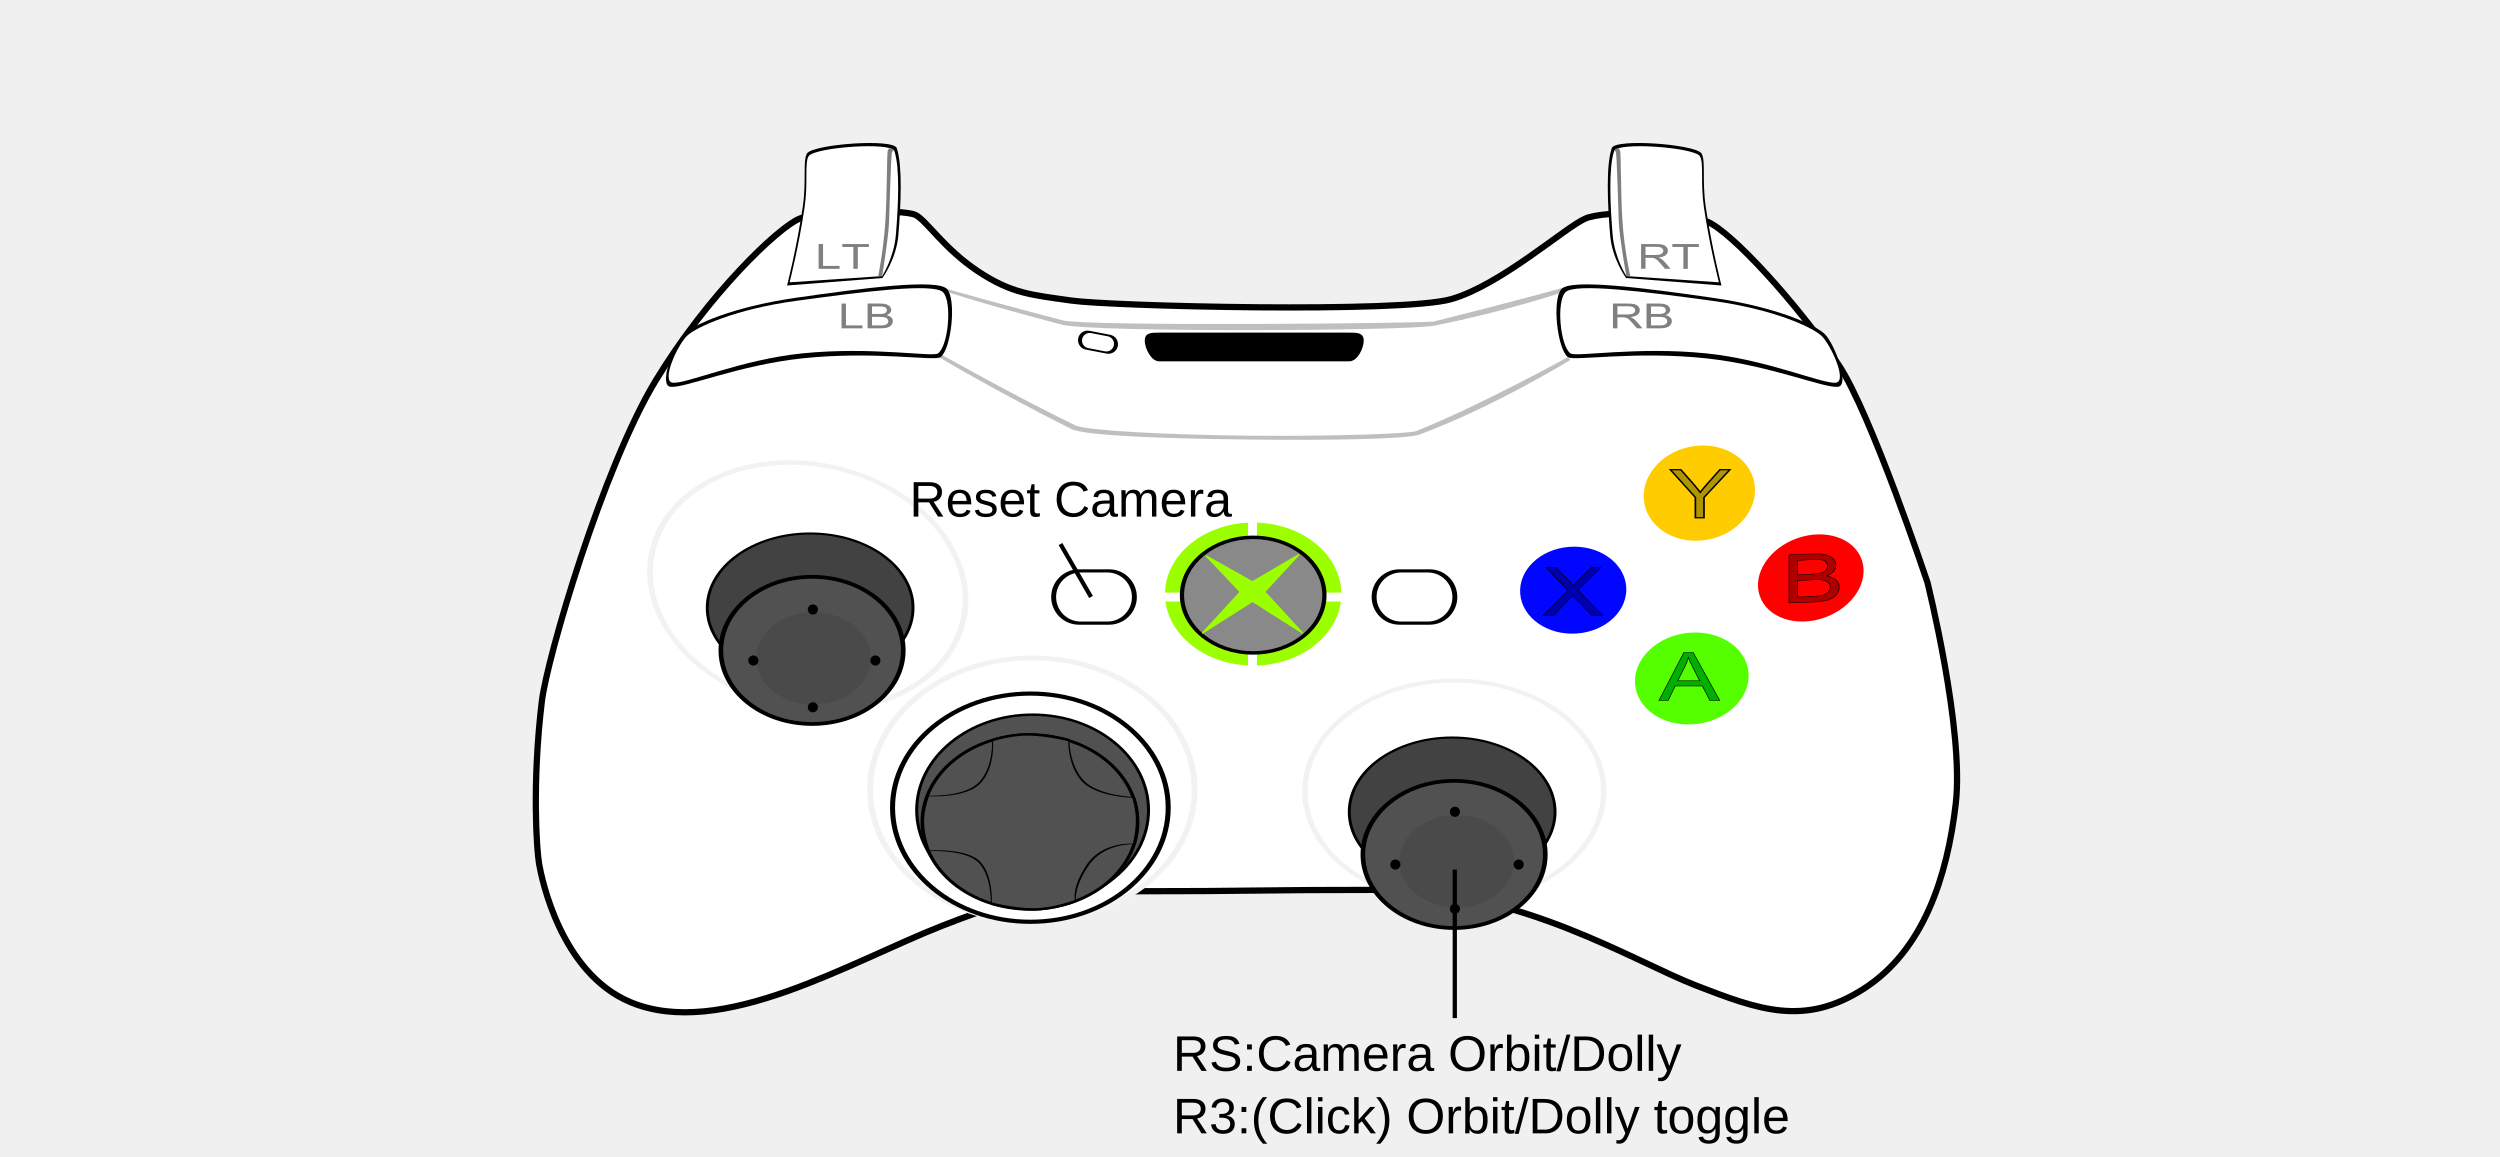
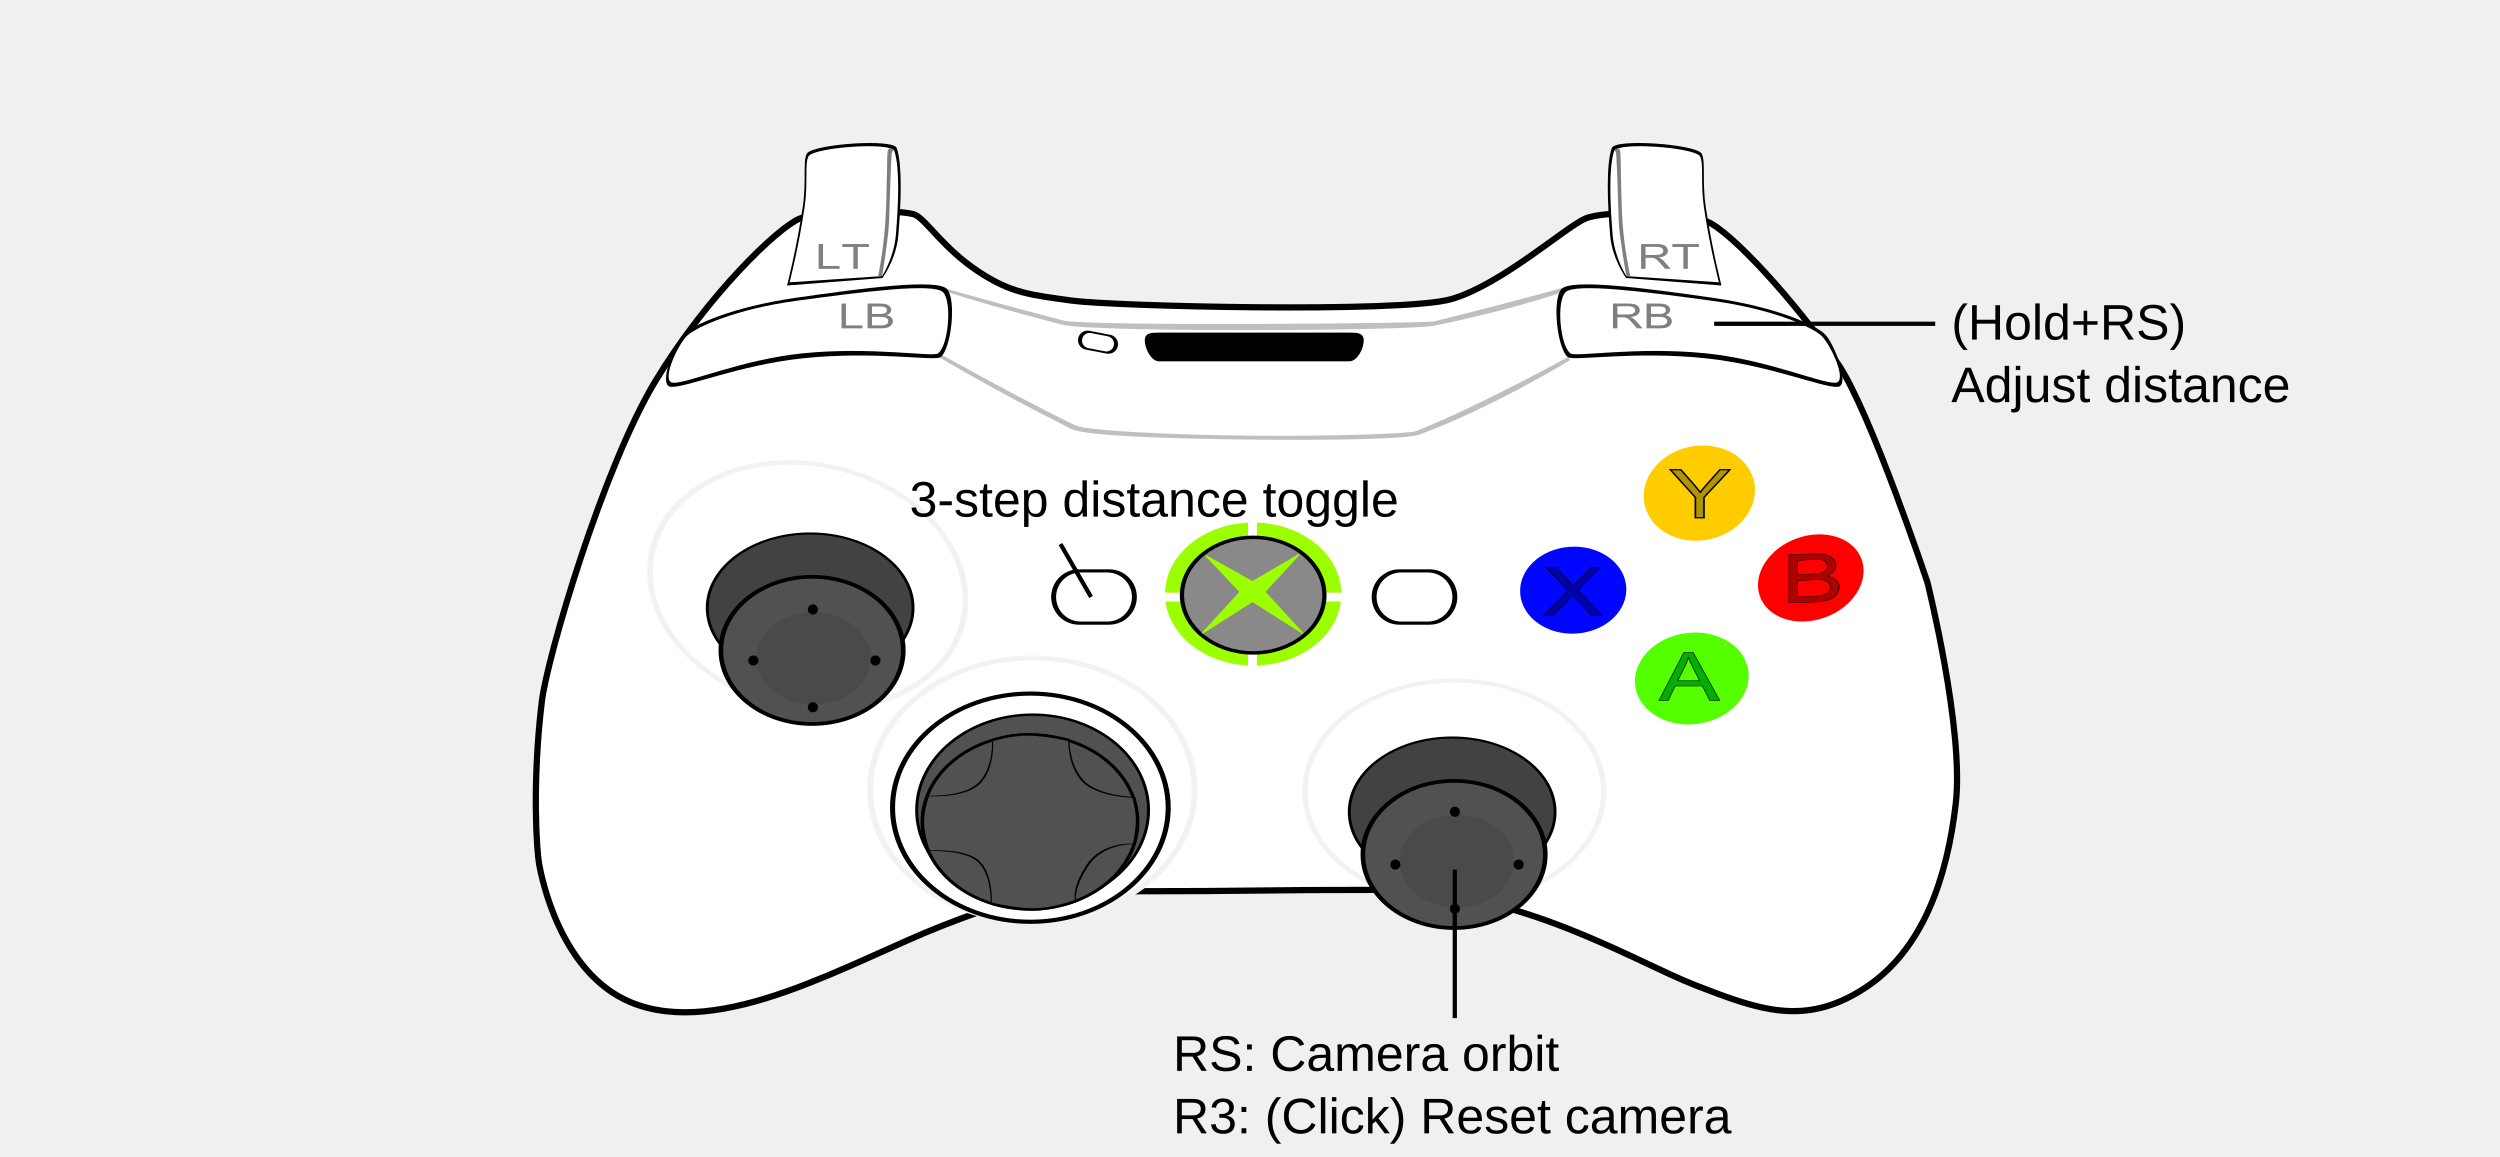
<svg xmlns="http://www.w3.org/2000/svg" version="1.1" width="2000" height="925" viewBox="0 0 2000 925" id="svg2" xml:space="preserve" style="overflow:visible">
  <defs id="defs588">
    <rect x="284.699" y="548.769" width="51.576" height="37.135" id="rect3304" />
  </defs>
  <g id="Shape_1_1_-0" style="overflow:visible;stroke:#000000;stroke-width:5;stroke-miterlimit:4;stroke-dasharray:none;stroke-opacity:1">
    <g id="Shape_1-2" style="stroke:#000000;stroke-width:5;stroke-miterlimit:4;stroke-dasharray:none;stroke-opacity:1">
      <g id="g42-9" style="stroke:#000000;stroke-width:5;stroke-miterlimit:4;stroke-dasharray:none;stroke-opacity:1">
        <path d="m 1541.95,465.9 c 0,0 -45.682,-136.815 -71.429,-174.57 -34.014,-49.878 -85.436,-106.057 -104.71,-113.992 -19.274,-7.935 -81.633,-9.301 -97.506,-2.5 -15.872,6.802 -67.66,53.145 -107.343,64.48 -39.683,11.335 -272.074,5.668 -303.82,1.134 -31.746,-4.534 -47.753,-5.435 -74.964,-23.572 -27.211,-18.137 -40.781,-40.408 -49.852,-44.942 -9.069,-4.534 -75.498,-3.9 -92.505,2.9 -17.007,6.802 -73.429,60.68 -115.379,129.827 -41.95,69.148 -86.697,221.056 -90.971,256.456 -7.937,65.748 -4.134,119.361 -2.134,130.361 2,11 16.959,86.645 72.929,110.19 72.516,30.507 175.672,-32.14 249.496,-61.058 76.927,-30.134 95.033,-27.595 148.73,-27.595 106.576,0 98.615,-1.133 205.216,-1.133 108.843,0 199.412,57.313 249.299,76.583 49.887,19.27 86.436,33.106 134.055,2.5 47.619,-30.606 66.76,-89.285 73.563,-148.231 C 1571.428,583.792 1541.95,465.9 1541.95,465.9 Z" id="path44-5" style="fill:#ffffff;stroke:#000000;stroke-width:5;stroke-miterlimit:4;stroke-dasharray:none;stroke-opacity:1" />
      </g>
    </g>
  </g>
  <g id="Shape_16_copy_2_1_">
    <g id="Shape_16_copy_2">
      <g id="g48">
        <ellipse cx="825.894" cy="631.74" rx="132.164" ry="107.348" id="ellipse50" style="fill:#f2f2f2" />
      </g>
    </g>
  </g>
  <g id="Shape_16_copy_3_1_">
    <g id="Shape_16_copy_3">
      <g id="g54">
        <ellipse cx="825.894" cy="631.74" rx="127.415" ry="103.491" id="ellipse56" style="fill:#ffffff" />
      </g>
    </g>
  </g>
  <g id="Shape_16_copy_4_1_">
    <g id="Shape_16_copy_4">
      <g id="g60">
        <ellipse cx="1163.479" cy="633.147" rx="121.673" ry="90.324" id="ellipse62" style="fill:#f2f2f2" />
      </g>
    </g>
  </g>
  <g id="Shape_16_copy_5_1_">
    <g id="Shape_16_copy_5">
      <g id="g66">
        <ellipse cx="1163.479" cy="633.148" rx="117.301" ry="87.079" id="ellipse68" style="fill:#ffffff" />
      </g>
    </g>
  </g>
  <g id="Shape_16_copy_6_1_">
    <g id="Shape_16_copy_6">
      <g id="g72">
        <path d="m 660.585,370.764 c -70.526,-12.48 -134.135,21.246 -142.073,75.328 -7.938,54.083 42.798,108.042 113.324,120.521 70.526,12.479 134.135,-21.246 142.073,-75.328 7.939,-54.083 -42.798,-108.042 -113.324,-120.521 z" id="path74" style="fill:#f2f2f2" />
      </g>
    </g>
  </g>
  <g id="Shape_16_copy_7_1_">
    <g id="Shape_16_copy_7">
      <g id="g78">
        <path d="m 660.068,374.282 c -67.992,-12.031 -129.314,20.482 -136.968,72.622 -7.653,52.139 41.26,104.159 109.252,116.19 67.992,12.031 129.314,-20.482 136.968,-72.622 7.654,-52.138 -41.259,-104.159 -109.252,-116.19 z" id="path80" style="fill:#ffffff" />
      </g>
    </g>
  </g>
  <g id="Shape_16_1_">
    <g id="Shape_16">
      <g id="g84">
        <ellipse cx="824.299" cy="646.14" rx="112.28" ry="92.953" id="ellipse86" />
      </g>
    </g>
  </g>
  <g id="Shape_16_copy_1_">
    <g id="Shape_16_copy">
      <g id="g90">
        <ellipse cx="824.299" cy="646.14" rx="108.246" ry="89.613" id="ellipse92" style="fill:#ffffff" />
      </g>
    </g>
  </g>
  <g id="Shape_12_1_">
    <g id="Shape_12">
      <g id="g96">
        <ellipse cx="1161.724" cy="649.541" rx="83.492" ry="60.363" id="ellipse98" />
      </g>
    </g>
  </g>
  <g id="Shape_12_copy_6_1_">
    <g id="Shape_12_copy_6">
      <g id="g102">
        <ellipse cx="1161.724" cy="649.54" rx="81.133" ry="58.657" id="ellipse104" style="fill:#424242" />
      </g>
    </g>
  </g>
  <g id="Shape_12_copy_1_">
    <g id="Shape_12_copy">
      <g id="g108">
        <ellipse cx="1163.266" cy="683.548" rx="74.83" ry="60.363" id="ellipse110" />
      </g>
    </g>
  </g>
  <g id="Shape_12_copy_7_1_">
    <g id="Shape_12_copy_7">
      <g id="g114">
        <ellipse cx="1163.266" cy="683.548" rx="71.107" ry="57.36" id="ellipse116" style="fill:#515151" />
      </g>
    </g>
  </g>
  <g id="Shape_12_copy_8_1_">
    <g id="Shape_12_copy_8">
      <g id="g120">
        <ellipse cx="1165.399" cy="688.949" rx="45.898" ry="37.025" id="ellipse122" style="fill:#4a4a4a" />
      </g>
    </g>
  </g>
  <g id="Shape_12_copy_4_1_">
    <g id="Shape_12_copy_4">
      <g id="g126">
        <ellipse cx="826.082" cy="648.099" rx="93.945" ry="77.369" id="ellipse128" />
      </g>
    </g>
  </g>
  <g id="Shape_12_copy_5_1_">
    <g id="Shape_12_copy_5">
      <g id="g132">
        <ellipse cx="826.082" cy="648.097" rx="91.527" ry="75.377" id="ellipse134" style="fill:#515151" />
      </g>
    </g>
  </g>
  <g id="Shape_15_1_">
    <g id="Shape_15">
      <g id="g138">
        <ellipse cx="823.979" cy="657.588" rx="87.538" ry="70.967" id="ellipse140" />
      </g>
    </g>
  </g>
  <g id="Shape_15_copy_1_">
    <g id="Shape_15_copy">
      <g id="g144">
        <ellipse cx="823.979" cy="657.589" rx="84.738" ry="68.698" id="ellipse146" style="fill:#515151" />
      </g>
    </g>
  </g>
  <g id="Shape_14_1_">
    <g id="Shape_14">
      <g id="g150">
        <path d="m 908.091,637.662 c 0,0 -29.34,-0.686 -41.231,-13.424 -11.892,-12.739 -11.401,-33.105 -11.401,-33.105 0,0 -16.461,-4.181 -31.472,-4.598 -15.558,-0.432 -30.371,4.613 -30.371,4.613 0,0 1.699,21.69 -10.193,34.43 -11.892,12.738 -42.455,10.893 -42.455,10.893 0,0 -4.113,10.239 -4.113,20.857 0,11.433 4.8,23.646 4.8,23.646 0,0 30.041,-2.025 41.083,9.015 11.043,11.04 9.851,33.76 9.851,33.76 0,0 17.824,4.8 34.156,4.8 16.789,0 34.154,-6.857 34.154,-6.857 0,0 -2.696,-10.635 10.045,-29.318 12.741,-18.683 37.671,-17.017 37.671,-17.017 0,0 2.263,-8.428 2.472,-18.036 0.214,-9.921 -2.996,-19.659 -2.996,-19.659 z" id="path152" />
      </g>
    </g>
  </g>
  <g id="Shape_14_copy_1_">
    <g id="Shape_14_copy">
      <g id="g156">
        <path d="m 905.756,638.214 c 0,0 -28.526,-0.667 -40.088,-13.052 -11.562,-12.386 -11.084,-32.187 -11.084,-32.187 0,0 -16.004,-4.064 -30.598,-4.47 -15.127,-0.42 -29.528,4.485 -29.528,4.485 0,0 1.651,21.088 -9.91,33.474 -11.562,12.385 -41.276,10.59 -41.276,10.59 0,0 -4,9.955 -4,20.278 0,11.115 4.667,22.99 4.667,22.99 0,0 29.207,-1.97 39.942,8.765 10.736,10.733 9.577,32.822 9.577,32.822 0,0 17.33,4.666 33.209,4.666 16.322,0 33.206,-6.666 33.206,-6.666 0,0 -2.622,-10.34 9.766,-28.504 12.387,-18.165 36.624,-16.545 36.624,-16.545 0,0 2.2,-8.194 2.403,-17.535 0.21,-9.643 -2.91,-19.111 -2.91,-19.111 z" id="path158" style="fill:#515151" />
      </g>
    </g>
  </g>
  <g id="Shape_13_1_">
    <g id="Shape_13">
      <g id="g162">
        <circle cx="1163.908" cy="649.43" r="4.057" id="circle164" />
      </g>
    </g>
  </g>
  <g id="Shape_13_copy_1_">
    <g id="Shape_13_copy">
      <g id="g168">
        <circle cx="1163.908" cy="727.047" r="4.057" id="circle170" />
      </g>
    </g>
  </g>
  <g id="Shape_13_copy_2_1_">
    <g id="Shape_13_copy_2">
      <g id="g174">
        <circle cx="1214.928" cy="691.64" r="4.057" id="circle176" />
      </g>
    </g>
  </g>
  <g id="Shape_13_copy_3_1_">
    <g id="Shape_13_copy_3">
      <g id="g180">
        <circle cx="1116.289" cy="691.64" r="4.057" id="circle182" />
      </g>
    </g>
  </g>
  <g id="Shape_13_copy_4_1_">
    <g id="Shape_13_copy_4">
      <g id="g186">
        <circle cx="643.5" cy="480.794" r="4.057" id="circle188" />
      </g>
    </g>
  </g>
  <g id="Shape_12_copy_9_1_">
    <g id="Shape_12_copy_9">
      <g id="g192">
        <ellipse cx="648.118" cy="486.305" rx="83.492" ry="60.363" id="ellipse194" />
      </g>
    </g>
  </g>
  <g id="Shape_12_copy_10_1_">
    <g id="Shape_12_copy_10">
      <g id="g198">
        <ellipse cx="648.118" cy="486.305" rx="81.133" ry="58.657" id="ellipse200" style="fill:#424242" />
      </g>
    </g>
  </g>
  <g id="Shape_12_copy_11_1_">
    <g id="Shape_12_copy_11">
      <g id="g204">
        <ellipse cx="649.66" cy="520.313" rx="74.83" ry="60.363" id="ellipse206" />
      </g>
    </g>
  </g>
  <g id="Shape_12_copy_12_1_">
    <g id="Shape_12_copy_12">
      <g id="g210">
        <ellipse cx="649.66" cy="520.313" rx="71.107" ry="57.36" id="ellipse212" style="fill:#515151" />
      </g>
    </g>
  </g>
  <g id="Shape_12_copy_13_1_">
    <g id="Shape_12_copy_13">
      <g id="g216">
        <ellipse cx="650.794" cy="526.713" rx="45.898" ry="37.025" id="ellipse218" style="fill:#4a4a4a" />
      </g>
    </g>
  </g>
  <g id="Shape_13_copy_8_1_">
    <g id="Shape_13_copy_8">
      <g id="g222">
        <circle cx="650.303" cy="565.813" r="4.057" id="circle224" />
      </g>
    </g>
  </g>
  <g id="Shape_13_copy_9_1_">
    <g id="Shape_13_copy_9">
      <g id="g228">
        <circle cx="700.322" cy="528.404" r="4.057" id="circle230" />
      </g>
    </g>
  </g>
  <g id="Shape_13_copy_10_1_">
    <g id="Shape_13_copy_10">
      <g id="g234">
        <circle cx="602.684" cy="528.404" r="4.057" id="circle236" />
      </g>
    </g>
  </g>
  <g id="Shape_13_copy_11_1_">
    <g id="Shape_13_copy_11">
      <g id="g240">
        <circle cx="650.303" cy="487.595" r="4.057" id="circle242" />
      </g>
    </g>
  </g>
  <g id="Shape_11_1_" style="fill:#ffcc00;stroke:#000000;stroke-width:0;stroke-miterlimit:4;stroke-opacity:1;stroke-dasharray:none">
    <g id="g246" style="fill:#ffcc00;stroke:#000000;stroke-width:0;stroke-miterlimit:4;stroke-opacity:1;stroke-dasharray:none">
      <path d="m 1404.198,394.455 c 0,20.888 -20.043,37.821 -44.767,37.821 -24.724,0 -44.767,-16.933 -44.767,-37.821 0,-20.888 20.043,-37.821 44.767,-37.821 24.724,0 44.767,16.933 44.767,37.821 z" transform="matrix(0.9811,-0.1937,0.1937,0.9811,-50.6621,270.8244)" id="ellipse248" style="fill:#ffcc00;stroke:#000000;stroke-width:0;stroke-miterlimit:4;stroke-opacity:1;stroke-dasharray:none" />
    </g>
  </g>
  <g id="Shape_11_copy_1_" style="stroke:#000000;stroke-width:0;stroke-miterlimit:4;stroke-opacity:1;stroke-dasharray:none">
    <g id="Shape_11_copy" style="stroke:#000000;stroke-width:0;stroke-miterlimit:4;stroke-opacity:1;stroke-dasharray:none">
      <g id="g252" style="stroke:#000000;stroke-width:0;stroke-miterlimit:4;stroke-opacity:1;stroke-dasharray:none">
        <path d="m 1398.453,535.242 c -3.666,-19.884 -26.784,-32.626 -51.637,-28.459 -24.853,4.167 -42.027,23.663 -38.362,43.547 3.666,19.884 26.784,32.626 51.637,28.459 24.852,-4.166 42.028,-23.663 38.362,-43.547 z" id="path254" style="fill:#54ff00;stroke:#000000;stroke-width:0;stroke-miterlimit:4;stroke-opacity:1;stroke-dasharray:none" />
      </g>
    </g>
  </g>
  <g id="Shape_11_copy_3_1_" style="stroke:#000000;stroke-width:0;stroke-miterlimit:4;stroke-opacity:1;stroke-dasharray:none">
    <g id="Shape_11_copy_3" style="stroke:#000000;stroke-width:0;stroke-miterlimit:4;stroke-opacity:1;stroke-dasharray:none">
      <g id="g258" style="stroke:#000000;stroke-width:0;stroke-miterlimit:4;stroke-opacity:1;stroke-dasharray:none">
        <path d="m 1300.955,469.078 c -1.63,-19.144 -21.928,-33.294 -45.336,-31.606 -23.408,1.688 -41.063,18.576 -39.432,37.72 1.631,19.144 21.929,33.294 45.336,31.606 23.409,-1.689 41.063,-18.576 39.432,-37.72 z" id="path260" style="fill:#0006ff;stroke:#000000;stroke-width:0;stroke-miterlimit:4;stroke-opacity:1;stroke-dasharray:none" />
      </g>
    </g>
  </g>
  <g id="Shape_11_copy_2_1_" style="fill:#ff0000;fill-opacity:1;stroke:#000000;stroke-width:0;stroke-miterlimit:4;stroke-opacity:1;stroke-dasharray:none">
    <g id="Shape_11_copy_2" style="fill:#ff0000;fill-opacity:1;stroke:#000000;stroke-width:0;stroke-miterlimit:4;stroke-opacity:1;stroke-dasharray:none">
      <g id="g264" style="fill:#ff0000;fill-opacity:1;stroke:#000000;stroke-width:0;stroke-miterlimit:4;stroke-opacity:1;stroke-dasharray:none">
        <path d="m 1489.496,448.063 c -5.94,-17.563 -29.05,-25.398 -51.616,-17.501 -22.566,7.896 -36.044,28.536 -30.104,46.099 5.94,17.563 29.05,25.397 51.616,17.501 22.567,-7.898 36.046,-28.537 30.104,-46.099 z" id="path266" style="fill:#ff0000;fill-opacity:1;stroke:#000000;stroke-width:0;stroke-miterlimit:4;stroke-opacity:1;stroke-dasharray:none" />
      </g>
    </g>
  </g>
  <g id="Shape_8_1_">
    <g id="Shape_8">
      <g id="g270">
        <path d="M 1079.507,266.107 H 927.296 c -6.34,0 -11.479,0.038 -11.479,6.377 0,6.338 5.14,16.578 11.479,16.578 h 152.211 c 6.34,0 11.479,-10.24 11.479,-16.578 0,-6.338 -5.139,-6.377 -11.479,-6.377 z" id="path272" />
      </g>
    </g>
  </g>
  <g id="Shape_9_1_">
    <g id="Shape_9">
      <g id="g276">
        <path d="m 888.198,267.854 -16.7,-3.216 c -4.15,-0.799 -8.162,1.917 -8.962,6.067 -0.799,4.149 1.918,8.161 6.068,8.96 l 16.7,3.216 c 4.15,0.799 8.162,-1.918 8.962,-6.067 0.799,-4.15 -1.917,-8.162 -6.068,-8.96 z" id="path278" />
      </g>
    </g>
  </g>
  <g id="Shape_9_copy_1_">
    <g id="Shape_9_copy">
      <g id="g282">
        <path d="m 886.238,269.034 -13.359,-2.571 c -3.319,-0.64 -6.529,1.533 -7.169,4.853 -0.64,3.32 1.534,6.529 4.854,7.168 l 13.358,2.572 c 3.32,0.64 6.53,-1.533 7.17,-4.854 0.639,-3.319 -1.533,-6.528 -4.854,-7.168 z" id="path284" style="fill:#ffffff" />
      </g>
    </g>
  </g>
  <g id="Shape_10_1_">
    <g id="Shape_10">
      <g id="g288">
        <path d="m 1147.108,257.181 c -5.836,1.444 -277.497,4.142 -296.769,-0.851 -49.543,-12.832 -93.561,-25.355 -93.561,-25.355 v 2.258 c 0,0 30.28,10.184 92.71,26.499 24.125,6.305 276.134,5.101 297.619,0.85 58.403,-11.555 104.167,-27.206 104.167,-27.206 v -3.4 c 0,-0.001 -47.31,13.137 -104.166,27.205 z" id="path290" style="fill:#bfbfbf" />
      </g>
    </g>
  </g>
  <g id="Shape_10_copy_1_">
    <g id="Shape_10_copy">
      <g id="g294">
        <path d="m 1254.031,285.813 c 0,0 -68.557,37.949 -121.163,59.091 -5.162,2.075 -67.258,4.26 -131.842,3.664 -64.69,-0.596 -131.872,-3.979 -140.794,-8.285 -46.656,-22.522 -108.234,-57.266 -108.234,-57.266 v 3.17 c 0,0 43.289,26.046 104.938,56.935 11.394,5.709 77.495,7.789 143.724,8.535 62.521,0.703 124.938,-0.289 134.91,-3.998 60.2,-22.388 120.772,-59.741 120.772,-59.741 l -2.311,-2.105 z" id="path296" style="fill:#bfbfbf" />
      </g>
    </g>
  </g>
  <g id="Shape_4_1_">
    <g id="Shape_4">
      <g id="g300">
        <path d="m 757.653,231.25 c -7.653,-8.502 -66.403,-0.94 -121.536,7.062 -50.064,7.266 -81.632,21.451 -89.285,29.103 -7.653,7.652 -20.455,41.083 -10.268,42.053 11.404,1.086 54.563,-17.311 104.759,-22.732 58.013,-6.266 106.777,2.487 111.228,-1.072 8.504,-6.804 12.755,-45.912 5.102,-54.414 z" id="path302" />
      </g>
    </g>
  </g>
  <g id="Shape_4_copy_1_">
    <g id="Shape_4_copy">
      <g id="g306">
        <path d="m 754.453,233.818 c -7.384,-7.711 -64.543,-0.376 -117.737,6.88 -48.303,6.59 -79.642,20.945 -87.025,27.885 -7.383,6.94 -21.236,36.719 -11.407,37.599 11.003,0.984 55.026,-18.558 103.456,-23.475 55.973,-5.683 104.45,3.209 108.744,-0.02 8.204,-6.168 11.353,-41.159 3.969,-48.869 z" id="path308" style="fill:#ffffff" />
      </g>
    </g>
  </g>
  <g id="Shape_5_1_">
    <g id="Shape_5">
      <g id="g312">
        <path d="m 887.306,455.44 h -24.191 c -12.244,0 -22.169,9.924 -22.169,22.165 0,12.241 9.925,22.165 22.169,22.165 h 24.191 c 12.244,0 22.169,-9.924 22.169,-22.165 0,-12.241 -9.925,-22.165 -22.169,-22.165 z" id="path314" />
      </g>
    </g>
  </g>
  <g id="Shape_5_copy_1_">
    <g id="Shape_5_copy">
      <g id="g318">
        <path d="m 885.918,457.988 h -21.416 c -10.838,0 -19.625,8.785 -19.625,19.622 0,10.836 8.787,19.621 19.625,19.621 h 21.416 c 10.839,0 19.625,-8.785 19.625,-19.621 0,-10.837 -8.786,-19.622 -19.625,-19.622 z" id="path320" style="fill:#ffffff" />
      </g>
    </g>
  </g>
  <g id="Shape_2_copy_3_1_">
    <g id="Shape_2_copy_3">
      <g id="g324">
        <path d="m 717.401,118.461 c -2.66,-7.82 -65.854,-3.199 -71.749,4.137 -3.636,5.803 -0.385,22.04 -3.439,42.851 -4.834,32.925 -12.579,62.965 -12.579,62.965 l 76.318,-6.011 c 0,0 11.143,-15.015 12.757,-34.373 2.06,-24.692 3.374,-55.806 -1.308,-69.569 z" id="path326" />
      </g>
    </g>
  </g>
  <g id="Shape_2_copy_1_">
    <g id="Shape_2_copy">
      <g id="g330">
        <path d="m 715.494,120.847 c -2.54,-7.468 -62.883,-3.055 -68.513,3.95 -3.472,5.541 -0.367,21.046 -3.285,40.918 -4.615,31.44 -12.011,60.126 -12.011,60.126 l 74.045,-4.97 c 0,0 9.41,-14.661 10.941,-32.748 2.008,-23.708 3.347,-53.977 -1.177,-67.276 z" id="path332" style="fill:#ffffff" />
      </g>
    </g>
  </g>
  <g id="g336">
    <path d="m 710.209,120.553 c -0.805,2.107 -0.456,34.064 -1.936,56.894 -1.48,22.83 -5.741,43.64 -5.741,43.64 l 3.204,-0.204 c 0,0 4.95,-30.361 5.503,-43.085 0.552,-12.724 1.478,-54.204 2.376,-55.946 0.898,-1.742 1.357,-1.787 1.357,-1.787 0,0 -0.574,-0.553 -1.362,-0.898 -0.788,-0.345 -1.914,-0.691 -1.914,-0.691 0,0 -0.683,-0.03 -1.488,2.077 z" id="path338" style="fill:#7f7f7f" />
  </g>
  <g id="Shape_4_copy_2_1_">
    <g id="Shape_4_copy_2">
      <g id="g342">
        <path d="m 1459.971,267.414 c -7.653,-7.651 -39.221,-21.837 -89.285,-29.103 -55.133,-8.002 -113.883,-15.563 -121.536,-7.062 -7.653,8.501 -3.401,47.61 5.103,54.412 4.45,3.56 53.214,-5.193 111.228,1.072 50.195,5.422 93.354,23.818 104.759,22.732 10.186,-0.968 -2.616,-34.399 -10.269,-42.051 z" id="path344" />
      </g>
    </g>
  </g>
  <g id="Shape_4_copy_3_1_">
    <g id="Shape_4_copy_3">
      <g id="g348">
        <path d="m 1457.112,268.583 c -7.384,-6.939 -38.723,-21.295 -87.025,-27.885 -53.194,-7.256 -110.354,-14.591 -117.737,-6.88 -7.384,7.71 -4.234,42.7 3.97,48.869 4.294,3.229 52.771,-5.663 108.744,0.02 48.43,4.917 92.453,24.459 103.456,23.475 9.829,-0.88 -4.024,-30.66 -11.408,-37.599 z" id="path350" style="fill:#ffffff" />
      </g>
    </g>
  </g>
  <g id="Shape_5_copy_2_1_">
    <g id="Shape_5_copy_2">
      <g id="g354">
        <path d="m 1143.688,455.44 h -24.191 c -12.244,0 -22.169,9.924 -22.169,22.165 0,12.241 9.925,22.165 22.169,22.165 h 24.191 c 12.243,0 22.169,-9.924 22.169,-22.165 0,-12.241 -9.925,-22.165 -22.169,-22.165 z" id="path356" />
      </g>
    </g>
  </g>
  <g id="Shape_5_copy_3_1_">
    <g id="Shape_5_copy_3">
      <g id="g360">
        <path d="m 1142.301,457.988 h -21.416 c -10.839,0 -19.625,8.785 -19.625,19.622 0,10.836 8.786,19.621 19.625,19.621 h 21.416 c 10.838,0 19.625,-8.785 19.625,-19.621 0,-10.837 -8.787,-19.622 -19.625,-19.622 z" id="path362" style="fill:#ffffff" />
      </g>
    </g>
  </g>
  <g id="Shape_2_copy_4_1_">
    <g id="Shape_2_copy_4">
      <g id="g366">
        <path d="m 1364.59,165.448 c -3.055,-20.811 0.196,-37.048 -3.439,-42.851 -5.896,-7.336 -69.089,-11.957 -71.749,-4.137 -4.682,13.763 -3.367,44.877 -1.308,69.568 1.614,19.358 12.756,34.373 12.756,34.373 l 76.319,6.011 c 0,0.001 -7.745,-30.039 -12.579,-62.964 z" id="path368" />
      </g>
    </g>
  </g>
  <g id="Shape_2_copy_5_1_">
    <g id="Shape_2_copy_5">
      <g id="g372">
        <path d="m 1363.105,165.715 c -2.917,-19.872 0.188,-35.377 -3.284,-40.918 -5.63,-7.005 -65.973,-11.418 -68.513,-3.95 -4.524,13.3 -3.185,43.568 -1.178,67.276 1.53,18.087 10.941,32.748 10.941,32.748 l 74.045,4.97 c 10e-4,0 -7.394,-28.686 -12.011,-60.126 z" id="path374" style="fill:#ffffff" />
      </g>
    </g>
  </g>
  <g id="Shape_6_copy_2_1_">
    <g id="Shape_6_copy_2">
      <g id="g384">
        <ellipse cx="1002.551" cy="475.253" rx="70.523" ry="57.227" id="ellipse386" style="fill:#9cff00" />
      </g>
    </g>
  </g>
  <g id="Shape_29_1_">
    <g id="Shape_29">
      <g id="g390">
        <rect width="7.125" height="120.065" x="998.439" y="417.631" id="rect392" style="fill:#ffffff" />
      </g>
    </g>
  </g>
  <g id="Shape_29_copy_1_">
    <g id="Shape_29_copy">
      <g id="g396">
        <rect width="150.004" height="7.125" x="927.008" y="474.092" id="rect398" style="fill:#ffffff" />
      </g>
    </g>
  </g>
  <g id="Shape_6_1_">
    <g id="Shape_6">
      <g id="g402">
        <ellipse cx="1002.551" cy="476.103" rx="58.674" ry="47.61" id="ellipse404" />
      </g>
    </g>
  </g>
  <g id="Shape_6_copy_1_">
    <g id="Shape_6_copy">
      <g id="g408">
        <ellipse cx="1002.551" cy="476.103" rx="55.278" ry="44.855" id="ellipse410" style="fill:#898989" />
      </g>
    </g>
  </g>
  <g id="A" style="fill:#00af00;fill-opacity:1;stroke:#000000;stroke-width:0.5;stroke-miterlimit:4;stroke-opacity:1;stroke-dasharray:none">
    <g transform="matrix(1.3514,0,0,1,1327.26,560.4512)" id="text413" style="font-size:53.723px;fill:#00af00;fill-opacity:1;stroke:#000000;stroke-width:0.43;stroke-miterlimit:4;stroke-opacity:1;stroke-dasharray:none;font-family:Arial-BoldMT">
      <path d="m -0.079,0 14.769,-38.456 5.482,0 L 35.912,0 30.114,0 l -4.486,-11.647 -16.08,0 L 5.325,0 z m 11.096,-15.792 13.037,0 -4.013,-10.65 c -1.224,-3.235 -2.134,-5.893 -2.728,-7.975 -0.49,2.466 -1.18,4.914 -2.072,7.345 z" id="path4836" style="font-size:53.723px;fill:#00af00;fill-opacity:1;stroke:#000000;stroke-width:0.43;stroke-miterlimit:4;stroke-opacity:1;stroke-dasharray:none;font-family:Arial-BoldMT" />
    </g>
  </g>
  <g id="B" style="fill:#af0000;fill-opacity:1;stroke:#000000;stroke-width:0.5;stroke-miterlimit:4;stroke-opacity:1;stroke-dasharray:none">
    <g transform="matrix(1.3514,0,0,1,1425.899,482.2334)" id="text416" style="font-size:53.723px;fill:#af0000;fill-opacity:1;stroke:#000000;stroke-width:0.43;stroke-miterlimit:4;stroke-opacity:1;stroke-dasharray:none;font-family:Arial-BoldMT">
      <path d="m 3.935,0 0,-38.456 14.813,-0.651 c 2.936,-0.129 5.391,-0.002 7.166,0.777 1.775,0.778 3.262,1.716 4.267,3.333 1.006,1.618 1.508,3.31 1.508,5.076 -3.1e-5,1.644 -0.446,3.192 -1.338,4.643 -0.892,1.452 -2.335,2.884 -4.136,3.775 2.326,0.682 4.21,1.585 5.461,3.228 1.25,1.644 1.972,3.455 1.972,5.693 -3.3e-5,1.801 -0.477,3.606 -1.237,5.154 -0.761,1.548 -1.701,2.741 -2.82,3.581 -1.119,0.839 -2.619,1.734 -4.307,2.162 -1.688,0.428 -3.853,0.927 -6.3,1.033 z m 5.089,-22.297 8.701,-0.651 c 2.252,-0.169 3.97,-0.539 4.949,-0.837 1.294,-0.385 2.365,-1.283 3.021,-2.175 0.656,-0.892 0.984,-2.011 0.984,-3.358 -2.6e-5,-1.277 -0.306,-2.4 -0.918,-3.371 -0.612,-0.971 -1.583,-1.375 -2.72,-1.733 -1.137,-0.358 -3.188,-0.37 -5.946,-0.147 l -8.071,0.651 z m 0,17.759 9.96,-0.651 c 1.642,-0.107 2.894,-0.452 3.559,-0.574 1.172,-0.21 2.247,-0.82 3.034,-1.31 0.787,-0.49 1.434,-1.202 1.941,-2.138 0.507,-0.936 0.857,-2.146 0.857,-3.37 -2.8e-5,-1.434 -0.464,-2.55 -1.198,-3.608 -0.735,-1.058 -1.85,-1.541 -3.152,-1.969 -1.303,-0.428 -3.278,-0.424 -5.723,-0.252 l -9.278,0.651 z" id="path4839" style="font-size:53.723px;fill:#af0000;fill-opacity:1;stroke:#000000;stroke-width:0.43;stroke-miterlimit:4;stroke-opacity:1;stroke-dasharray:none;font-family:Arial-BoldMT" />
    </g>
  </g>
  <g id="Y" style="fill:#af9600;fill-opacity:1;stroke:#000000;stroke-opacity:1">
    <g transform="matrix(1.3514,0,0,1,1336.065,414.2188)" id="text419" style="font-size:53.723px;fill:#af9600;fill-opacity:1;stroke:#000000;stroke-opacity:1;font-family:Arial-BoldMT">
      <path d="m 14.978,0 0,-16.29 -14.821,-22.166 6.191,0 7.581,11.595 c 1.399,2.169 2.702,4.337 3.909,6.506 1.154,-2.011 2.553,-4.276 4.197,-6.794 l 7.45,-11.306 5.928,0 -15.346,22.166 0,16.29 z" id="path4918" style="font-size:53.723px;fill:#af9600;fill-opacity:1;stroke:#000000;stroke-opacity:1;font-family:Arial-BoldMT" />
    </g>
  </g>
  <g id="RB">
    <g transform="matrix(1.3514,0,0,1,1287.438,262.6719)" id="text422" style="font-size:27.706px;fill:#808080;font-family:Arial-BoldMT">
      <path d="m 2.178,0 0,-19.832 8.793,0 c 1.768,2e-5 3.111,0.178 4.031,0.534 0.92,0.356 1.655,0.985 2.205,1.887 0.55,0.902 0.825,1.898 0.825,2.99 -1.8e-5,1.407 -0.455,2.593 -1.366,3.558 -0.911,0.965 -2.318,1.578 -4.221,1.84 0.694,0.334 1.222,0.663 1.583,0.988 0.767,0.703 1.493,1.583 2.178,2.638 L 19.657,0 16.356,0 13.731,-4.126 C 12.965,-5.317 12.333,-6.228 11.837,-6.859 11.341,-7.49 10.897,-7.932 10.505,-8.185 10.112,-8.437 9.713,-8.613 9.307,-8.712 9.01,-8.775 8.523,-8.807 7.846,-8.807 l -3.044,0 0,8.807 z m 2.624,-11.08 5.641,0 c 1.199,1.1e-5 2.137,-0.124 2.814,-0.372 0.676,-0.248 1.19,-0.645 1.542,-1.19 0.352,-0.546 0.528,-1.139 0.528,-1.779 -1.6e-5,-0.938 -0.34,-1.709 -1.021,-2.313 -0.681,-0.604 -1.756,-0.906 -3.226,-0.906 l -6.277,0 z" id="path4842" style="font-size:27.706px;fill:#808080;font-family:Arial-BoldMT" />
      <path d="m 22.051,0 0,-19.832 7.441,0 c 1.515,2e-5 2.73,0.201 3.646,0.602 0.915,0.401 1.632,1.019 2.151,1.853 0.519,0.834 0.778,1.707 0.778,2.618 -1.6e-5,0.848 -0.23,1.646 -0.69,2.395 -0.46,0.749 -1.154,1.353 -2.083,1.813 1.199,0.352 2.122,0.951 2.767,1.799 0.645,0.848 0.967,1.849 0.967,3.003 -1.7e-5,0.929 -0.196,1.792 -0.588,2.591 -0.392,0.798 -0.877,1.414 -1.454,1.847 -0.577,0.433 -1.301,0.76 -2.171,0.981 C 31.942,-0.11 30.876,0 29.613,0 z m 2.624,-11.499 4.288,0 c 1.163,1.2e-5 1.998,-0.077 2.503,-0.23 0.667,-0.198 1.17,-0.528 1.508,-0.988 0.338,-0.46 0.507,-1.037 0.507,-1.732 -1.3e-5,-0.658 -0.158,-1.238 -0.473,-1.738 -0.316,-0.501 -0.767,-0.843 -1.353,-1.028 -0.586,-0.185 -1.592,-0.277 -3.017,-0.277 l -3.964,0 z m 0,9.159 4.938,0 c 0.848,2.4e-6 1.443,-0.032 1.786,-0.095 0.604,-0.108 1.109,-0.289 1.515,-0.541 0.406,-0.253 0.74,-0.62 1.001,-1.103 0.262,-0.483 0.392,-1.039 0.392,-1.671 -1.4e-5,-0.74 -0.189,-1.382 -0.568,-1.928 C 33.361,-8.223 32.835,-8.606 32.163,-8.827 31.492,-9.048 30.524,-9.159 29.262,-9.159 l -4.586,0 z" id="path4844" style="font-size:27.706px;fill:#808080;font-family:Arial-BoldMT" />
    </g>
  </g>
  <g id="RT">
    <g transform="matrix(1.3514,0,0,1,1309.931,215.061)" id="text425" style="font-size:27.706px;fill:#808080;font-family:Arial-BoldMT">
      <path d="m 2.178,0 0,-19.832 8.793,0 c 1.768,2e-5 3.111,0.178 4.031,0.534 0.92,0.356 1.655,0.985 2.205,1.887 0.55,0.902 0.825,1.898 0.825,2.99 -1.8e-5,1.407 -0.455,2.593 -1.366,3.558 -0.911,0.965 -2.318,1.578 -4.221,1.84 0.694,0.334 1.222,0.663 1.583,0.988 0.767,0.703 1.493,1.583 2.178,2.638 L 19.657,0 16.356,0 13.731,-4.126 C 12.965,-5.317 12.333,-6.228 11.837,-6.859 11.341,-7.49 10.897,-7.932 10.505,-8.185 10.112,-8.437 9.713,-8.613 9.307,-8.712 9.01,-8.775 8.523,-8.807 7.846,-8.807 l -3.044,0 0,8.807 z m 2.624,-11.08 5.641,0 c 1.199,1.1e-5 2.137,-0.124 2.814,-0.372 0.676,-0.248 1.19,-0.645 1.542,-1.19 0.352,-0.546 0.528,-1.139 0.528,-1.779 -1.6e-5,-0.938 -0.34,-1.709 -1.021,-2.313 -0.681,-0.604 -1.756,-0.906 -3.226,-0.906 l -6.277,0 z" id="path4847" style="font-size:27.706px;fill:#808080;font-family:Arial-BoldMT" />
      <path d="m 27.205,0 0,-17.492 -6.534,0 0,-2.34 15.72,0 0,2.34 -6.561,0 0,17.492 z" id="path4849" style="font-size:27.706px;fill:#808080;font-family:Arial-BoldMT" />
    </g>
  </g>
  <g id="LB">
    <g transform="matrix(1.3514,0,0,1,670.4751,262.6719)" id="text428" style="font-size:27.706px;fill:#808080;font-family:Arial-BoldMT">
      <path d="m 2.029,0 0,-19.832 2.624,0 0,17.492 9.767,0 0,2.34 z" id="path5007" style="font-size:27.706px;fill:#808080;font-family:Arial-BoldMT" />
      <path d="m 17.451,0 0,-19.832 7.441,0 c 1.515,2e-5 2.73,0.201 3.646,0.602 0.915,0.401 1.632,1.019 2.151,1.853 0.519,0.834 0.778,1.707 0.778,2.618 -1.6e-5,0.848 -0.23,1.646 -0.69,2.395 -0.46,0.749 -1.154,1.353 -2.083,1.813 1.199,0.352 2.122,0.951 2.767,1.799 0.645,0.848 0.967,1.849 0.967,3.003 -1.7e-5,0.929 -0.196,1.792 -0.588,2.591 -0.392,0.798 -0.877,1.414 -1.454,1.847 -0.577,0.433 -1.301,0.76 -2.171,0.981 C 27.343,-0.11 26.276,0 25.014,0 z m 2.624,-11.499 4.288,0 c 1.163,1.2e-5 1.998,-0.077 2.503,-0.23 0.667,-0.198 1.17,-0.528 1.508,-0.988 0.338,-0.46 0.507,-1.037 0.507,-1.732 -1.3e-5,-0.658 -0.158,-1.238 -0.473,-1.738 -0.316,-0.501 -0.767,-0.843 -1.353,-1.028 -0.586,-0.185 -1.592,-0.277 -3.017,-0.277 l -3.964,0 z m 0,9.159 4.938,0 c 0.848,2.4e-6 1.443,-0.032 1.786,-0.095 0.604,-0.108 1.109,-0.289 1.515,-0.541 0.406,-0.253 0.74,-0.62 1.001,-1.103 0.262,-0.483 0.392,-1.039 0.392,-1.671 -1.5e-5,-0.74 -0.189,-1.382 -0.568,-1.928 C 28.761,-8.223 28.236,-8.606 27.564,-8.827 26.892,-9.048 25.925,-9.159 24.662,-9.159 l -4.586,0 z" id="path5009" style="font-size:27.706px;fill:#808080;font-family:Arial-BoldMT" />
    </g>
  </g>
  <g id="LT">
    <g transform="matrix(1.3514,0,0,1,652.1509,215.061)" id="text431" style="font-size:27.706px;fill:#808080;font-family:Arial-BoldMT">
      <path d="m 2.029,0 0,-19.832 2.624,0 0,17.492 9.767,0 0,2.34 z" id="path5012" style="font-size:27.706px;fill:#808080;font-family:Arial-BoldMT" />
      <path d="m 22.606,0 0,-17.492 -6.534,0 0,-2.34 15.72,0 0,2.34 -6.561,0 0,17.492 z" id="path5014" style="font-size:27.706px;fill:#808080;font-family:Arial-BoldMT" />
    </g>
  </g>
  <g id="X" style="fill:#0000af;fill-opacity:1;stroke:#000000;stroke-width:0.5;stroke-miterlimit:4;stroke-opacity:1;stroke-dasharray:none">
    <g transform="matrix(1.3514,0,0,1,1234.025,492.4365)" id="text434" style="font-size:53.723px;fill:#0000af;fill-opacity:1;stroke:#000000;stroke-width:0.43;stroke-miterlimit:4;stroke-opacity:1;stroke-dasharray:none;font-family:Arial-BoldMT">
      <path d="M 0.236,0 15.11,-20.041 1.994,-38.456 l 6.06,0 6.978,9.863 c 1.451,2.046 2.483,3.62 3.095,4.722 0.857,-1.399 1.871,-2.859 3.043,-4.381 l 7.738,-10.204 5.535,0 L 20.933,-20.33 35.492,0 29.196,0 19.517,-13.719 c -0.542,-0.787 -1.102,-1.644 -1.679,-2.571 -0.857,1.399 -1.469,2.361 -1.836,2.886 L 6.348,0 z" id="path4915" style="font-size:53.723px;fill:#0000af;fill-opacity:1;stroke:#000000;stroke-width:0.43;stroke-miterlimit:4;stroke-opacity:1;stroke-dasharray:none;font-family:Arial-BoldMT" />
    </g>
  </g>
  <g id="Shape_28_1_">
    <g id="Shape_28">
      <g id="g438">
        <polygon points="964.982,444.123 964.19,444.758 995.068,477.273 1041.872,507.002 1042.665,506.367 1007.438,467.961 " id="polygon440" style="fill:#9cff00" />
      </g>
    </g>
  </g>
  <g id="Shape_28_copy_1_">
    <g id="Shape_28_copy">
      <g id="g444">
        <polygon points="996.563,467.961 961.335,506.367 962.127,507.002 1008.932,477.273 1039.81,443.758 1039.018,443.123 " id="polygon446" style="fill:#9cff00" />
      </g>
    </g>
  </g>
  <g id="Shape_17_copy_2_1_">
    <g id="Shape_17_copy_2">
      <g id="g468">
        <rect width="3.401" height="48.872" x="858.915" y="432.032" transform="matrix(0.8659,-0.5002,0.5002,0.8659,-112.9271,491.6349)" id="rect470" />
      </g>
    </g>
  </g>
  <g id="Right_Trigger">
	
</g>
  <g id="Shape_23_1_">
    <g id="Shape_23">
      <g id="g522">
			
				
		</g>
    </g>
  </g>
  <g id="Shape_26_1_">
    <g id="Shape_26">
      <g id="g528">
			
				
		</g>
    </g>
  </g>
  <g id="Shape_20_copy_1_">
    <g id="Shape_20_copy">
      <g id="g570">
        <rect width="3.401" height="118.813" x="1162.132" y="695.663" id="rect572" />
      </g>
    </g>
  </g>
  <g transform="matrix(-1,0,0,1,2006.254,-0.158576)" id="g4804">
    <g id="g4806">
      <path d="m 710.209,120.553 c -0.867,1.864 -0.456,34.064 -1.936,56.894 -1.48,22.83 -6.293,43.789 -6.293,43.789 l 3.216,-0.181 c 0,0 5.491,-30.534 6.044,-43.258 0.552,-12.724 1.478,-54.204 2.376,-55.946 0.898,-1.742 0.91,-1.521 0.91,-1.521 0,0 -0.126,-0.181 -0.768,-0.626 -0.642,-0.445 -2.399,-1.009 -2.399,-1.009 0,0 -0.283,-0.007 -1.15,1.857 z" id="path4808" style="fill:#7f7f7f" />
    </g>
  </g>
  <g id="g4810">
    <g id="g4812">
      <g id="g4814">
			
		</g>
    </g>
  </g>
  <switch style="font-style:normal;font-weight:normal;font-size:40px;line-height:125%;font-family:Sans;letter-spacing:0px;word-spacing:0px;fill:#000000;fill-opacity:1;stroke:none" id="switch1">
    <text x="1051.82" y="856.68" id="text3486-fa" xml:space="preserve" style="font-style:normal;font-weight:normal;font-size:40px;line-height:125%;font-family:Sans;letter-spacing:0px;word-spacing:0px;fill:#000000;fill-opacity:1;stroke:none" systemLanguage="fa">
      <tspan x="1051.82" y="856.68" id="tspan3488-fa">اهرمک راست</tspan>
    </text>
    <text x="1051.82" y="856.68" id="text3486-ko" xml:space="preserve" style="font-style:normal;font-weight:normal;font-size:40px;line-height:125%;font-family:Sans;letter-spacing:0px;word-spacing:0px;fill:#000000;fill-opacity:1;stroke:none" systemLanguage="ko">
      <tspan x="1051.82" y="856.68" id="tspan3488-ko">오른쪽 스틱</tspan>
    </text>
    <text x="1051.82" y="856.68" id="text3486-uz" xml:space="preserve" style="font-style:normal;font-weight:normal;font-size:40px;line-height:125%;font-family:Sans;letter-spacing:0px;word-spacing:0px;fill:#000000;fill-opacity:1;stroke:none" systemLanguage="uz">
      <tspan x="1051.82" y="856.68" id="tspan3488-uz">Oʻng tutqich</tspan>
    </text>
    <text x="731.725" y="856.68" id="text3486" xml:space="preserve" style="font-style:normal;font-variant:normal;font-weight:normal;font-stretch:normal;font-size:40px;line-height:125%;font-family:Arial;-inkscape-font-specification:'Arial, Normal';font-variant-ligatures:normal;font-variant-caps:normal;font-variant-numeric:normal;font-variant-east-asian:normal;text-align:start;letter-spacing:0px;word-spacing:0px;text-anchor:start;fill:#000000;fill-opacity:1;stroke:none">
      <tspan id="tspan64882" x="938.434" y="856.68">
-         <tspan x="938.434" y="856.68" id="tspan3488" style="font-style:normal;font-variant:normal;font-weight:normal;font-stretch:normal;font-size:40px;font-family:Arial;-inkscape-font-specification:'Arial, Normal';font-variant-ligatures:normal;font-variant-caps:normal;font-variant-numeric:normal;font-variant-east-asian:normal;text-align:start;text-anchor:start">RS:Camera Orbit/Dolly</tspan>
+         <tspan x="938.434" y="856.68" id="tspan3488" style="font-style:normal;font-variant:normal;font-weight:normal;font-stretch:normal;font-size:40px;font-family:Arial;-inkscape-font-specification:'Arial, Normal';font-variant-ligatures:normal;font-variant-caps:normal;font-variant-numeric:normal;font-variant-east-asian:normal;text-align:start;text-anchor:start">RS: Camera orbit</tspan>
      </tspan>
-       <tspan x="938.434" y="906.68" id="tspan2312">R3:(Click) Orbit/Dolly toggle</tspan>
+       <tspan x="938.434" y="906.68" id="tspan2312">R3: (Click) Reset camera</tspan>
      <tspan x="938.434" y="956.68" id="tspan2310" />
    </text>
  </switch>
  <switch style="font-style:normal;font-weight:normal;font-size:40px;line-height:125%;font-family:Sans;letter-spacing:0px;word-spacing:0px;fill:#000000;fill-opacity:1;stroke:none" id="switch12" transform="translate(-68.41059,-16.15777)">
    <text x="796.074" y="429.434" id="text3532-fa" xml:space="preserve" style="font-style:normal;font-weight:normal;font-size:40px;line-height:125%;font-family:Sans;letter-spacing:0px;word-spacing:0px;fill:#000000;fill-opacity:1;stroke:none" systemLanguage="fa">
      <tspan x="796.074" y="429.434" id="tspan3534-fa">بازگشت</tspan>
    </text>
    <text x="796.074" y="429.434" id="text3532-ko" xml:space="preserve" style="font-style:normal;font-weight:normal;font-size:40px;line-height:125%;font-family:Sans;letter-spacing:0px;word-spacing:0px;fill:#000000;fill-opacity:1;stroke:none" systemLanguage="ko">
      <tspan x="796.074" y="429.434" id="tspan3534-ko">뒤로</tspan>
    </text>
    <text x="796.074" y="429.434" id="text3532-uz" xml:space="preserve" style="font-style:normal;font-weight:normal;font-size:40px;line-height:125%;font-family:Sans;letter-spacing:0px;word-spacing:0px;fill:#000000;fill-opacity:1;stroke:none" systemLanguage="uz">
      <tspan x="796.074" y="429.434" id="tspan3534-uz">Orqaga</tspan>
    </text>
    <text x="796.074" y="429.434" id="text3532" xml:space="preserve" style="font-style:normal;font-variant:normal;font-weight:normal;font-stretch:normal;font-size:40px;line-height:125%;font-family:Arial;-inkscape-font-specification:'Arial, Normal';font-variant-ligatures:normal;font-variant-caps:normal;font-variant-numeric:normal;font-variant-east-asian:normal;letter-spacing:0px;word-spacing:0px;fill:#000000;fill-opacity:1;stroke:none">
-       <tspan x="796.074" y="429.434" id="tspan3534" style="font-style:normal;font-variant:normal;font-weight:normal;font-stretch:normal;font-size:40px;font-family:Arial;-inkscape-font-specification:'Arial, Normal';font-variant-ligatures:normal;font-variant-caps:normal;font-variant-numeric:normal;font-variant-east-asian:normal">Reset Camera</tspan>
+       <tspan x="796.074" y="429.434" id="tspan3534" style="font-style:normal;font-variant:normal;font-weight:normal;font-stretch:normal;font-size:40px;font-family:Arial;-inkscape-font-specification:'Arial, Normal';font-variant-ligatures:normal;font-variant-caps:normal;font-variant-numeric:normal;font-variant-east-asian:normal">3-step distance toggle</tspan>
    </text>
  </switch>
+   <g id="Shape_19_1_" style="overflow:visible" transform="translate(-4.140625e-5)">
+     <g id="Shape_19">
+       <g id="g504">
+         <rect width="176.87" height="3.4" x="1371.315" y="257.322" id="rect506" />
+       </g>
+     </g>
+   </g>
+   <text x="1561.074" y="271.68" id="text3500" xml:space="preserve" style="font-style:normal;font-weight:normal;font-size:40px;line-height:125%;font-family:Arial;letter-spacing:0px;word-spacing:0px;overflow:visible;fill:#000000;fill-opacity:1;stroke:none;-inkscape-font-specification:'Arial, Normal';font-stretch:normal;font-variant:normal;font-variant-ligatures:normal;font-variant-caps:normal;font-variant-numeric:normal;font-variant-east-asian:normal">
+     <tspan id="tspan1189" x="1561.074" y="271.68">
+       <tspan x="1561.074" y="271.68" id="tspan3502" style="-inkscape-font-specification:'Arial, Normal';font-family:Arial;font-weight:normal;font-style:normal;font-stretch:normal;font-variant:normal;font-size:40px;font-variant-ligatures:normal;font-variant-caps:normal;font-variant-numeric:normal;font-variant-east-asian:normal">(Hold+RS)</tspan>
+     </tspan>
+     <tspan id="tspan1191" x="1561.074" y="321.68">Adjust distance</tspan>
+   </text>
</svg>
